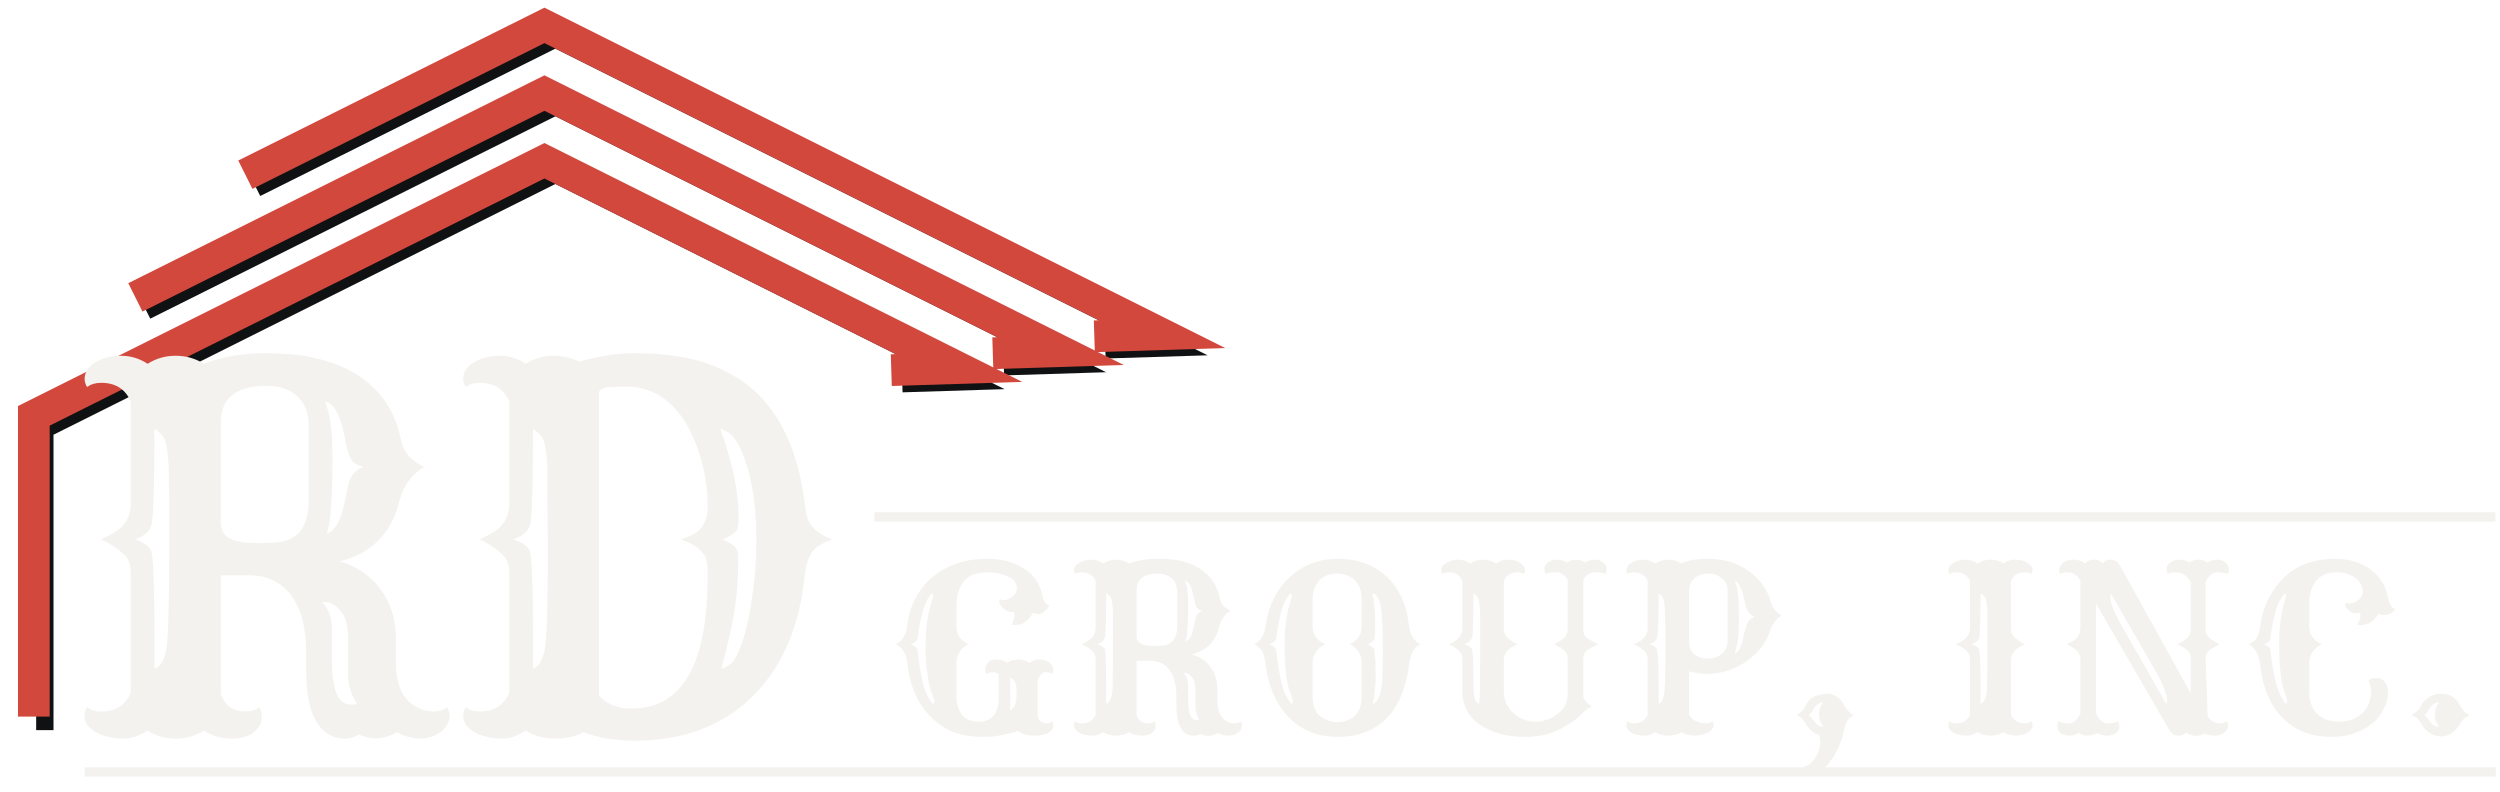
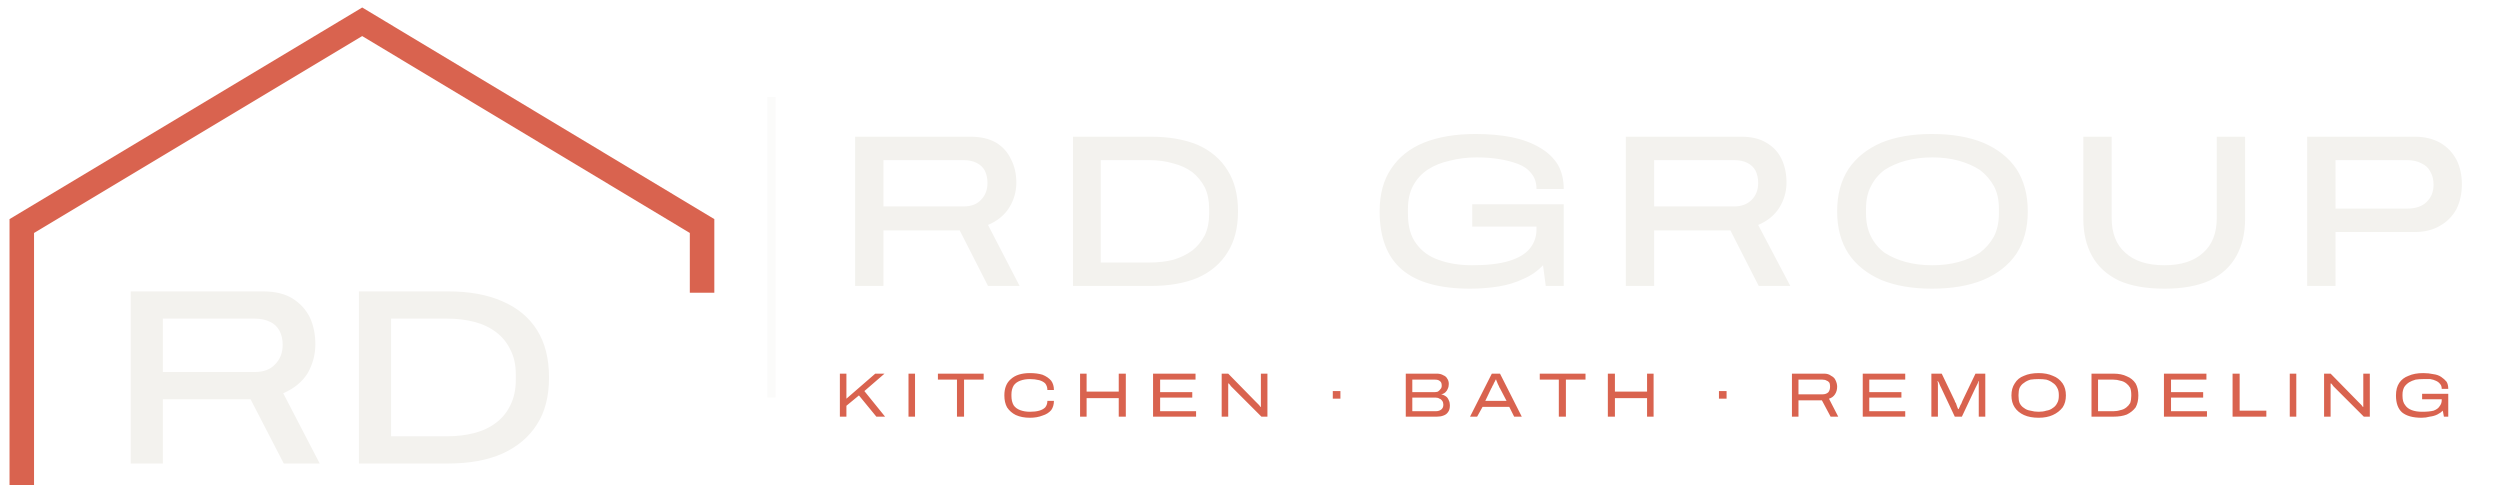
- <svg xmlns="http://www.w3.org/2000/svg" viewBox="2 0 591 187" width="591" height="187" role="img" aria-label="RD Group, Inc.">
-   <polyline points="62.6,44.5 133.3,9.2 279.3,82.2 263.3,82.7" fill="none" stroke="#0F1113" stroke-width="4.1" stroke-linejoin="miter" stroke-miterlimit="10" />
-   <polyline points="36.6,73.5 133.3,25.2 255.3,86.2 239.3,86.7" fill="none" stroke="#0F1113" stroke-width="4.1" stroke-linejoin="miter" stroke-miterlimit="10" />
-   <polyline points="12.6,172.6 12.6,101.5 133.3,41.2 231.3,90.2 215.3,90.7" fill="none" stroke="#0F1113" stroke-width="4.1" stroke-linejoin="miter" stroke-miterlimit="10" />
-   <polyline points="60,41.3 130.7,6 276.7,79 260.7,79.5" fill="none" stroke="#D2483C" stroke-width="7.5" stroke-linejoin="miter" stroke-miterlimit="10" />
-   <polyline points="34,70.3 130.7,22 252.7,83 236.7,83.5" fill="none" stroke="#D2483C" stroke-width="7.5" stroke-linejoin="miter" stroke-miterlimit="10" />
-   <polyline points="10,169.4 10,98.3 130.7,38 228.7,87 212.7,87.5" fill="none" stroke="#D2483C" stroke-width="7.5" stroke-linejoin="miter" stroke-miterlimit="10" />
-   <path d="M50.2 172.7Q47.3 174.6 43.5 174.6Q39.8 174.6 36.9 172.7Q33.9 174.6 31.4 174.6Q28.9 174.6 27.3 174.1Q25.7 173.7 24.5 173Q22 171.5 22 169.2Q22 168.1 22.6 167.2Q23.9 168.2 25.9 168.2Q31 168.2 32.9 163.8V135.6Q32.9 133 31.9 131.7Q30.1 129.6 25.9 127.5Q29.8 125.7 31 124.3Q32.9 122.1 32.9 119.3V94.9Q31 90.5 25.9 90.5Q23.9 90.5 22.6 91.5Q22 90.6 22 89.5Q22 88.4 22.7 87.4Q23.3 86.4 24.5 85.7Q27.1 84.1 30.6 84.1Q34 84.1 36.9 86Q39.9 84.1 43.5 84.1Q47.2 84.1 50.2 86Q56.7 83.5 64.7 83.5Q72.6 83.5 77.9 85Q83.3 86.4 87.2 89.1Q94.9 94.4 96.8 104Q97.6 108.2 102.3 110.4Q97.8 113 96.4 118.5Q93.6 129.9 82.3 132.7Q88.1 134.3 91.8 139.1Q95.6 144.1 95.6 150.9V156.7Q95.6 165 101 167.4Q102.6 168.2 104.5 168.2Q106.4 168.2 107.7 167.2Q108.3 168.1 108.3 169.2Q108.3 170.3 107.7 171.3Q107.2 172.3 106.2 173Q104.1 174.6 101.3 174.6Q98.6 174.6 95.9 173.1Q91.1 175.7 86.9 173.6Q85.3 174.6 83.5 174.6Q81.7 174.6 80 173.8Q78.4 173 77.1 171.1Q74.4 167.1 74.4 158.9V154.6Q74.4 141.3 66.8 137.3Q64.3 136 60.9 136H54.2V164.1Q55.7 168.2 60.1 168.2Q62 168.2 63.3 167.2Q63.9 168.1 63.9 169.7Q63.9 171.4 62.1 173Q60.3 174.6 56.7 174.6Q53.1 174.6 50.2 172.7ZM65.2 91.2Q54.2 91.2 54.2 99.8V123.3Q54.2 126.3 56.5 127.4Q58.8 128.4 63.2 128.4Q67.6 128.4 69.3 127.9Q71.1 127.4 72.4 126.2Q75 123.7 75 117.9V101Q75 93.8 69 91.8Q67.2 91.2 65.2 91.2ZM78.8 94.9Q80.6 98.9 80.6 107.8Q80.6 123.1 79.2 126.1Q82.3 125.4 83.7 117.6L84.2 115.2Q84.8 111.5 87.9 110.4Q85.6 109.7 85 108.6Q84.3 107.4 83.7 104.5Q83.2 101.6 82.6 99.8Q82 98 81.4 97Q80.3 95.2 78.8 94.9ZM38.5 158.1Q41.4 157 41.6 150.6Q42 144.1 42 132.7Q42 121.3 42 117.6Q41.9 113.8 41.9 111.5Q41.7 104.7 40.6 103.3Q39.5 101.9 38.5 101.4Q38.5 121.4 37.8 124.2Q37 126.5 33.9 127.5Q37.3 128.7 37.8 130.4Q38.5 133.2 38.5 150.7ZM78.2 142.4Q80.5 144.9 80.5 148.7V156.3Q80.5 165.9 84.3 166.5Q85.4 166.7 86.4 166.4Q84.3 163.2 84.3 159.6V151.6Q84.3 147 83 145.1Q80.8 141.9 78.2 142.4ZM133.1 174.6Q129.3 174.6 126.3 172.7Q123.4 174.6 120.9 174.6Q118.4 174.6 116.8 174.1Q115.2 173.7 114 173Q111.5 171.5 111.5 169.2Q111.5 168.1 112.1 167.2Q113.4 168.2 115.3 168.2Q120.5 168.2 122.4 163.8V135.6Q122.4 133 121.3 131.7Q119.6 129.6 115.4 127.5Q119.3 125.7 120.5 124.3Q122.4 122.1 122.4 119.3V94.9Q120.5 90.5 115.3 90.5Q113.4 90.5 112.1 91.5Q111.5 90.6 111.5 89.5Q111.5 88.4 112.1 87.4Q112.8 86.4 114 85.7Q116.6 84.1 120 84.1Q123.5 84.1 126.3 86Q129.3 84.1 132.7 84.1Q136.1 84.1 139 85.5Q145.8 83.5 151.6 83.5Q157.4 83.5 161.9 84.2Q166.4 84.8 170.5 86.4Q174.6 88 178.2 90.6Q181.8 93.3 184.6 97.2Q190.6 105.6 192.3 119.4Q192.6 122.8 193.7 124.1Q195.5 126.4 198.7 127.5Q195.4 128.8 194.3 130.1Q192.6 132.3 192.3 135.6Q190.4 154.7 179.4 165.1Q168.9 175.1 152 175.1Q145.3 175.1 139.9 173.1Q137.3 174.6 133.1 174.6ZM143.6 164.4Q146.4 167.5 151 167.5Q155.6 167.5 158.9 165.7Q162.3 163.8 164.6 160Q169.3 152.3 169.3 135.6Q169.3 132 168.1 130.7Q166.6 128.8 163 127.5Q166.5 126.3 167.5 125.1Q169.3 123 169.3 119.8Q169.3 116.6 168.8 113.4Q168.3 110.3 167.3 107.2Q166.3 104 164.8 101.2Q163.3 98.3 161.1 96.1Q156.5 91.4 150.1 91.4Q148.2 91.4 146.3 91.5Q144.5 91.5 143.6 92.6ZM172.3 101.4Q176.6 113.4 176.6 122Q176.6 125 176.1 125.5Q175.6 126 175 126.4Q174 127.1 172.8 127.5Q176.2 129 176.4 130.5Q176.5 131.1 176.5 131.8V133.2Q176.5 141 174.9 148.3Q173.3 155.6 172.5 158.1Q175.1 157.4 176.3 154.7Q177.5 152 178.3 149Q179.1 145.9 179.6 142.4Q180.8 135.3 180.8 127.6Q180.8 113.8 176.7 105.3Q174.9 102 172.3 101.4ZM128 158.1Q130.8 157 131.1 150.6Q131.5 144.1 131.5 132.7Q131.5 121.3 131.4 117.6Q131.4 113.8 131.4 111.5Q131.2 104.7 130.1 103.3Q128.9 101.9 128 101.4Q128 121.4 127.3 124.2Q126.5 126.5 123.3 127.5Q126.8 128.7 127.3 130.4Q128 133.2 128 150.7Z" fill="#F3F2EE" />
-   <path d="M242.6 172.8Q238.5 174.2 234.5 174.2Q230.5 174.2 227.5 173.1Q224.5 171.9 222.3 169.7Q217.4 165.1 216.5 156.8Q216.1 153.4 213.8 152.3Q216.1 151.2 216.5 147.7Q216.9 144.2 218.5 141.3Q220.1 138.3 222.6 136.3Q227.7 132.1 235.3 132.1Q240.6 132.1 244.2 134.5Q247.5 136.7 248.3 140.3Q248.7 142.3 249.4 142.8Q249.7 143 250.1 143.2Q248.5 145.5 246.9 145.1Q246.5 145 246.1 144.9Q245.6 146.1 244.6 146.8Q243.7 147.6 242.6 147.7Q241.4 147.8 241.2 147.6Q241.8 146.6 241.8 145.1Q241.8 144.9 241.7 144.6Q241.6 144.7 241.5 144.7Q241.4 144.7 241.1 144.7Q240.8 144.7 240.3 144.5Q239.7 144.3 239.3 143.9Q238.3 143.1 238.2 142.1Q238.2 141.9 238.3 141.7Q240 142.2 241.4 141Q242.4 140.1 242.4 139.1Q242.3 138.1 241.9 137.5Q241.4 136.8 240.5 136.4Q238.4 135.3 235.3 135.3Q228.1 135.3 228.1 143.6V148Q228.1 151 231 152.3Q228.1 153.7 228.1 156.9V164Q228.1 167.3 229.4 169Q230.7 170.6 233.4 170.6Q236.7 170.6 237.7 167.7Q238.1 166.7 238.1 165.5V159.4Q237.6 158.9 236.7 158.9Q235.8 158.9 235.2 159.3Q234.9 159 234.9 158.2Q234.9 157.4 235.6 156.6Q236.3 155.9 237.7 155.9Q239.1 155.9 240 156.7Q241.3 155.9 242.8 155.9Q244.2 155.9 245.4 156.7Q246.5 155.9 247.5 155.9Q248.5 155.9 249 156.1Q249.6 156.3 250 156.6Q251 157.3 251 158.4Q251 159 250.7 159.3Q250.1 158.9 249.1 158.9Q248.2 158.9 247.3 160.7V169.4Q247.8 171 249.5 171Q250.1 171 250.7 170.5Q251 170.9 251 171.5Q251 172.6 249.8 173.3Q248.6 173.9 246.4 173.9Q244.2 173.9 242.6 172.8ZM222.5 166.4Q222.9 166.2 222.9 165.8Q222.9 165.2 222.3 164Q221.7 162.7 221.3 159.7Q220.8 156.7 220.8 152.7Q220.8 146.3 222.4 141.7Q222.6 141.1 222.6 140.7Q222.6 140.4 222.2 140.3Q221 141.8 220.5 143.4Q219.5 146.2 218.9 151Q218.8 151.7 217.3 152.3Q218.8 153 218.9 153.6Q219.8 161.9 221.3 164.6Q221.8 165.6 222.5 166.4ZM240.8 168Q242.3 167 242.3 164.6V163.1Q242.3 160.8 240.8 160.2ZM247.1 168.5 247 167.9ZM268.9 173.1Q267.6 173.9 265.9 173.9Q264.1 173.9 262.8 173.1Q261.4 173.9 260.3 173.9Q259.1 173.9 258.4 173.7Q257.6 173.5 257.1 173.2Q255.9 172.5 255.9 171.5Q255.9 170.9 256.2 170.5Q256.8 171 257.7 171Q260.1 171 261 169V156Q261 154.8 260.5 154.2Q259.7 153.2 257.7 152.3Q259.5 151.5 260.1 150.8Q261 149.8 261 148.5V137.3Q260.1 135.3 257.7 135.3Q256.8 135.3 256.2 135.7Q255.9 135.3 255.9 134.8Q255.9 134.3 256.2 133.8Q256.5 133.4 257.1 133.1Q258.3 132.3 259.9 132.3Q261.5 132.3 262.8 133.2Q264.2 132.3 265.9 132.3Q267.5 132.3 268.9 133.2Q271.9 132.1 275.6 132.1Q279.2 132.1 281.7 132.7Q284.1 133.4 285.9 134.6Q289.5 137.1 290.4 141.5Q290.7 143.4 292.9 144.4Q290.8 145.6 290.2 148.2Q288.9 153.4 283.7 154.7Q286.4 155.4 288.1 157.6Q289.8 159.9 289.8 163.1V165.7Q289.8 169.5 292.3 170.7Q293 171 293.9 171Q294.8 171 295.4 170.5Q295.6 170.9 295.6 171.5Q295.6 172 295.4 172.4Q295.1 172.9 294.7 173.2Q293.7 173.9 292.4 173.9Q291.2 173.9 289.9 173.3Q287.7 174.5 285.8 173.5Q285 173.9 284.2 173.9Q283.4 173.9 282.6 173.6Q281.9 173.2 281.3 172.4Q280.1 170.5 280.1 166.7V164.8Q280.1 158.6 276.6 156.8Q275.4 156.2 273.8 156.2H270.7V169.1Q271.4 171 273.5 171Q274.4 171 274.9 170.5Q275.2 170.9 275.2 171.7Q275.2 172.5 274.4 173.2Q273.6 173.9 271.9 173.9Q270.2 173.9 268.9 173.1ZM275.8 135.6Q270.7 135.6 270.7 139.5V150.4Q270.7 151.8 271.8 152.2Q272.8 152.7 274.9 152.7Q276.9 152.7 277.7 152.5Q278.5 152.2 279.1 151.7Q280.3 150.5 280.3 147.9V140.1Q280.3 136.8 277.5 135.9Q276.7 135.6 275.8 135.6ZM282.1 137.3Q282.9 139.1 282.9 143.2Q282.9 150.2 282.2 151.6Q283.7 151.3 284.3 147.7L284.5 146.6Q284.8 144.9 286.2 144.4Q285.2 144.1 284.9 143.6Q284.6 143.1 284.3 141.7Q284.1 140.4 283.8 139.6Q283.6 138.7 283.3 138.3Q282.8 137.4 282.1 137.3ZM263.5 166.4Q264.8 165.9 265 162.9Q265.1 159.9 265.1 154.7Q265.1 149.5 265.1 147.7Q265.1 146 265.1 144.9Q265 141.8 264.5 141.1Q264 140.5 263.5 140.3Q263.5 149.5 263.2 150.8Q262.8 151.8 261.4 152.3Q263 152.8 263.2 153.6Q263.5 154.9 263.5 162.9ZM281.8 159.1Q282.9 160.3 282.9 162V165.5Q282.9 169.9 284.6 170.2Q285.1 170.3 285.5 170.2Q284.6 168.7 284.6 167.1V163.4Q284.6 161.3 284 160.4Q283 158.9 281.8 159.1ZM298.5 152.3Q300.8 151.2 301.2 147.8Q301.7 144.4 303.1 141.5Q304.6 138.6 306.8 136.5Q311.6 132.1 318.3 132.1Q325.1 132.1 329.6 136.1Q334.3 140.4 335.1 148Q335.5 151.2 337.8 152.3Q335.5 153.4 335.1 157.1Q334.7 160.8 333.4 164Q332.2 167.2 330.1 169.5Q325.7 174.2 318.3 174.2Q311.1 174.2 306.6 169.5Q304.4 167.2 303 164Q301.7 160.8 301.3 157.9Q301 155.1 300.4 154Q299.7 152.9 298.5 152.3ZM315.3 152.3Q312.3 153.7 312.3 156.9V164.7Q312.3 169.1 315.9 170.3Q317 170.7 318.2 170.7Q319.5 170.7 320.5 170.3Q321.6 169.9 322.3 169.2Q323.9 167.6 323.9 164.7V156.9Q323.9 153.7 321.1 152.3Q323.9 151 323.9 148V141.7Q323.9 138.7 322.2 137.1Q320.6 135.6 318.2 135.6Q314.1 135.6 312.8 139Q312.3 140.1 312.3 141.7V148Q312.3 151 315.3 152.3ZM326.4 140.3Q327.1 142.5 327.1 147.9Q327.1 151 326.8 151.3Q326.6 151.6 326.3 151.8Q325.8 152.1 325.3 152.3Q326.9 153 326.9 153.7Q327.2 156.3 327.2 158.2Q327.2 160.1 327.2 161.2Q327.1 162.4 327 163.3Q326.8 165.4 326.5 166.4Q328.5 165.8 328.8 160.3Q328.9 157.2 328.9 153.4Q328.9 149.6 328.8 147.7Q328.7 145.8 328.6 144.6Q328.3 141.8 327.3 140.7Q327 140.4 326.4 140.3ZM307.3 166.4Q307.6 166.2 307.6 165.8Q307.6 165.2 307.1 164Q305.7 160.8 305.7 152.3Q305.7 146.1 307.2 141.7Q307.4 141.1 307.4 140.7Q307.4 140.4 307 140.3Q305.8 141.8 305.2 143.4Q304.3 146.2 303.7 151Q303.6 151.7 302.1 152.3Q303.6 153 303.7 153.6Q304.6 161.9 306.1 164.6Q306.6 165.6 307.3 166.4ZM376.3 164.8Q376.8 166 378.3 167Q377.3 167.4 375.9 168.8Q374.5 170.2 372.8 171.2Q371.1 172.3 369.4 173Q366.3 174.2 362.8 174.2Q359.2 174.2 356.3 173.4Q353.4 172.5 351.5 171.1Q347.7 168.2 347.7 163.4V156Q347.7 154.8 347.2 154.2Q346.5 153.2 344.5 152.3Q346.3 151.5 346.8 150.8Q347.7 149.8 347.7 148.5V137.3Q346.8 135.3 344.5 135.3Q343.6 135.3 343 135.7Q342.7 135.3 342.7 134.8Q342.7 134.3 343 133.8Q343.3 133.4 343.9 133.1Q345.1 132.3 346.6 132.3Q348.2 132.3 349.6 133.2Q350.9 132.3 352.6 132.3Q354.3 132.3 355.7 133.2Q357 132.3 358.2 132.3Q359.4 132.3 360.1 132.5Q360.8 132.7 361.4 133.1Q362.5 133.8 362.5 134.8Q362.5 135.3 362.2 135.7Q361.7 135.3 360.8 135.3Q358.4 135.3 357.5 137.3V148.5Q357.5 149.8 358.1 150.4Q358.9 151.5 360.7 152.3Q358.8 153.2 358.3 153.9Q357.5 154.8 357.5 156V163.4Q357.5 166.6 359.9 168.7Q362.1 170.6 365 170.6Q367.9 170.6 370.3 168.7Q372.6 166.9 372.6 164.2V155.8Q372.6 154.6 372.1 154.1Q371.3 153.2 369.4 152.3Q371.2 151.4 371.7 150.8Q372.6 149.9 372.6 148.8V137Q371.5 135.3 369.8 135.3Q368.2 135.3 367.4 135.7Q367.1 135.2 367.1 134.4Q367.1 133.6 367.9 133Q368.8 132.3 370.1 132.3Q371.4 132.3 372.5 133Q373.4 132.3 374.6 132.3Q375.8 132.3 376.7 133Q377.8 132.3 379 132.3Q380.2 132.3 381 133Q381.8 133.6 381.8 134.5Q381.8 135.3 381.5 135.7Q380.7 135.3 379 135.3Q377.4 135.3 376.3 137V148.8Q376.3 149.9 376.8 150.5Q377.6 151.3 379.8 152.3Q377.5 153.4 377 153.9Q376.3 154.6 376.3 155.8ZM351.7 166.4Q351.9 165 351.9 157.2Q351.9 149.5 351.9 147.7Q351.9 146 351.9 144.9Q351.8 141.8 351.3 141.1Q350.7 140.5 350.3 140.3Q350.3 149.5 350 150.8Q349.6 151.8 348.2 152.3Q349.8 152.8 350 153.6Q350.3 154.9 350.3 159.1Q350.3 163.3 350.4 164.1Q350.5 164.9 350.7 165.4Q351.1 166.2 351.7 166.4ZM399.5 173.1Q398.1 173.9 396.4 173.9Q394.7 173.9 393.3 173.1Q392 173.9 390.8 173.9Q389.7 173.9 388.9 173.7Q388.2 173.5 387.6 173.2Q386.5 172.5 386.5 171.5Q386.5 170.9 386.8 170.5Q387.3 171 388.2 171Q390.6 171 391.5 169V156Q391.5 154.8 391 154.2Q390.2 153.2 388.3 152.3Q390.1 151.5 390.6 150.8Q391.5 149.8 391.5 148.5V137.3Q390.6 135.3 388.2 135.3Q387.3 135.3 386.8 135.7Q386.5 135.3 386.5 134.8Q386.5 134.3 386.8 133.8Q387.1 133.4 387.6 133.1Q388.8 132.3 390.4 132.3Q392 132.3 393.3 133.2Q394.7 132.3 396.4 132.3Q398.1 132.3 399.4 133.2Q402 132.1 405.3 132.1Q408.6 132.1 411 132.8Q413.5 133.6 415.4 135Q419.4 137.8 420.7 142.5Q421.2 144.4 423.2 145.5Q421.2 146.7 420.5 149Q419.8 151.3 418.2 153.3Q416.6 155.2 414.5 156.6Q410.3 159.3 405.6 159.3Q403.5 159.3 401.3 158.7V168.9Q402 170.4 404.2 170.9Q404.8 171 405.5 171Q406.2 171 406.8 170.5Q407.1 170.9 407.1 171.5Q407.1 172 406.7 172.4Q406.3 172.9 405.7 173.2Q404.3 173.9 402.6 173.9Q400.9 173.9 399.5 173.1ZM401.3 151.8Q401.3 153.6 402.6 154.7Q403.8 155.7 405.7 155.7Q408.6 155.7 409.9 153.5Q410.4 152.7 410.4 151.6V139.6Q410.4 137.7 408.9 136.6Q407.6 135.6 406.3 135.6Q405 135.6 404.1 135.9Q403.3 136.1 402.7 136.6Q401.3 137.7 401.3 139.7ZM412.1 154.5Q412.7 154.4 413.4 153.1Q414 151.7 414.3 149.8Q414.7 147.9 415.2 147.1Q415.7 146.2 416.8 145.8Q415 145.2 414.5 142.5Q414 139.9 413.4 138.7Q412.7 137.4 412.1 137.3Q413.1 139.5 413.1 145.8Q413.1 150 412.7 152.1Q412.2 154.2 412.1 154.5ZM394.1 166.4Q395.4 165.9 395.5 162.9Q395.7 159.9 395.7 154.7Q395.7 149.5 395.7 147.7Q395.6 146 395.6 144.9Q395.5 141.8 395 141.1Q394.5 140.5 394.1 140.3Q394.1 149.5 393.7 150.8Q393.4 151.8 391.9 152.3Q393.5 152.8 393.7 153.6Q394.1 154.9 394.1 162.9ZM426.8 169.1Q428 168.2 428.4 167.6L429 166.5Q430 164.7 432.3 164.2Q433 164 434.1 164Q435.1 164 436.2 164.7Q437.2 165.3 437.7 166.3Q438.9 168.5 440.3 169.1Q438.7 169.7 438.1 171.9Q437.9 172.5 437.7 173.7Q437.4 174.9 436.6 176.7Q435.8 178.4 434.8 179.8Q432.6 182.9 430.4 182.9Q429.5 182.9 428.9 182.4Q428.4 182 428.4 181.2Q429.8 181.1 431.1 179.2Q432.3 177.3 432.3 175.3Q432.3 174.6 432.1 173.8Q430 173.1 429 171.3L428.5 170.5Q428 169.6 426.8 169.1ZM433 166Q432.5 166 432 166.3Q431.6 166.5 431.2 166.9Q430.9 167.4 430.7 167.6Q430.6 167.9 430.4 168.2Q429.9 168.9 429.5 169.1Q430 169.3 430.3 169.8Q430.7 170.3 431.2 170.9Q431.9 171.8 433 171.8Q432.9 171.5 432.7 171.2Q432.5 171 432.4 170.7Q432.2 170.4 432.1 170Q432 169.6 432 168.6Q432 167.6 433 166ZM475.6 173.1Q474.3 173.9 472.6 173.9Q470.8 173.9 469.5 173.1Q468.1 173.9 467 173.9Q465.8 173.9 465.1 173.7Q464.3 173.5 463.8 173.2Q462.6 172.5 462.6 171.5Q462.6 170.9 462.9 170.5Q463.5 171 464.4 171Q466.8 171 467.7 169V156Q467.7 154.8 467.2 154.2Q466.4 153.2 464.4 152.3Q466.2 151.5 466.8 150.8Q467.7 149.8 467.7 148.5V137.3Q466.8 135.3 464.4 135.3Q463.5 135.3 462.9 135.7Q462.6 135.3 462.6 134.8Q462.6 134.3 462.9 133.8Q463.3 133.4 463.8 133.1Q465 132.3 466.6 132.3Q468.2 132.3 469.5 133.2Q470.9 132.3 472.6 132.3Q474.3 132.3 475.6 133.2Q477 132.3 478.1 132.3Q479.3 132.3 480 132.5Q480.8 132.7 481.3 133.1Q482.5 133.8 482.5 134.8Q482.5 135.3 482.2 135.7Q481.6 135.3 480.7 135.3Q478.3 135.3 477.4 137.3V148.5Q477.4 149.8 478 150.4Q478.9 151.5 480.7 152.3Q478.7 153.2 478.2 153.9Q477.4 154.8 477.4 156V169Q478.3 171 480.7 171Q481.6 171 482.2 170.5Q482.5 170.9 482.5 171.5Q482.5 172 482.2 172.4Q481.9 172.9 481.3 173.2Q480.1 173.9 478.5 173.9Q477 173.9 475.6 173.1ZM470.2 166.4Q471.6 165.9 471.7 162.9Q471.8 159.9 471.8 154.7Q471.8 149.5 471.8 147.7Q471.8 146 471.8 144.9Q471.7 141.8 471.2 141.1Q470.7 140.5 470.2 140.3Q470.2 149.5 469.9 150.8Q469.5 151.8 468.1 152.3Q469.7 152.8 469.9 153.6Q470.2 154.9 470.2 162.9ZM493.4 173.2Q492.4 173.9 491.2 173.9Q489.9 173.9 489.1 173.3Q488.4 172.6 488.4 171.8Q488.4 170.9 488.6 170.5Q489.4 171 491.1 171Q492.7 171 493.8 168.7V156Q493.8 154.8 493.3 154.2Q492.5 153.2 490.6 152.3Q492.5 151.4 493 150.8Q493.8 149.7 493.8 148.5V137.3Q492.9 135.3 490.6 135.3Q489.7 135.3 489.1 135.7Q488.8 135.3 488.8 134.8Q488.8 134.3 489 133.8Q489.3 133.4 489.7 133Q490.7 132.3 492.2 132.3Q493.8 132.3 494.9 133.2Q495.7 132.3 497 132.3Q498.3 132.3 499.1 133.2Q499.8 132.3 500.6 132.3Q501.4 132.3 501.9 132.5Q502.3 132.6 502.6 132.9Q503 133.3 503.5 134.3L519.9 163.9V155.8Q519.9 154.6 519.4 154.1Q518.7 153.2 516.7 152.3Q518.5 151.4 519.1 150.8Q519.9 149.9 519.9 148.8V137.7Q519.3 136.5 518.4 135.9Q517.6 135.3 516.4 135.3Q515.3 135.3 514.5 135.7Q514.2 135.2 514.2 134.4Q514.2 133.6 515.1 133Q515.9 132.3 517.2 132.3Q518.5 132.3 519.6 133Q520.5 132.3 521.7 132.3Q522.9 132.3 523.8 133Q524.9 132.3 526.1 132.3Q527.4 132.3 528.1 133Q528.9 133.6 528.9 134.5Q528.9 135.3 528.6 135.7Q527.8 135.3 526.1 135.3Q524.5 135.3 523.4 137.6V148.8Q523.4 149.9 523.9 150.4Q524.7 151.3 526.7 152.3Q524.5 153.5 524.1 153.9Q523.4 154.6 523.4 155.8L523.9 169.3Q524.9 171 526.9 171Q527.8 171 528.4 170.5Q528.7 170.9 528.7 171.5Q528.7 172 528.4 172.5Q528.2 172.9 527.7 173.3Q526.8 173.9 525.5 173.9Q524.2 173.9 523.1 173.4Q521 174.6 518.8 173.2Q518 173.9 517.2 173.9Q516.4 173.9 516.1 173.8Q515.7 173.7 515.4 173.3Q514.9 172.8 513.8 170.8L497.5 142.7V168.7Q498.6 171 500.3 171Q502 171 502.7 170.5Q503 171 503 171.9Q503 172.7 502.2 173.3Q501.4 173.9 500.1 173.9Q498.8 173.9 497.7 173.3Q496.7 173.9 495.5 173.9Q494.3 173.9 493.4 173.2ZM514.1 166.4Q514.3 166.1 514.3 165.6Q514.3 165.1 514.2 164.5Q514 163.8 513.7 163.1Q513.2 161.6 512.3 159.9L501 140.3Q500.9 140.6 500.9 141.3Q500.9 143 503.1 147.1ZM561.9 161Q562.3 160.3 563.7 160.3Q565 160.3 565.8 161.2Q566.5 162 566.5 163.9Q566.5 165.7 565.5 167.6Q564.6 169.6 562.8 171Q558.9 174.2 553.1 174.2Q546.2 174.2 541.8 169.9Q537.2 165.4 536.3 157.2Q535.8 153.4 533.6 152.3Q534.8 151.7 535.3 151.1Q536.1 150 536.3 148.1Q536.5 146.2 537.2 144.2Q537.8 142.2 538.9 140.4Q539.9 138.6 541.4 137.1Q542.8 135.5 544.7 134.4Q548.7 132.1 554 132.1Q559.1 132.1 562.5 134.7Q565.6 137 566.5 141.1Q566.9 143.1 567.6 143.6Q567.8 143.8 568.2 144Q567.4 145.3 565.8 145.4Q565.1 145.5 564.3 145.1Q562.8 147.6 560.2 147.8Q559.6 147.8 559.3 147.6Q560 146.6 560 145.3Q560 145.1 559.9 144.9Q558.7 145.1 557.8 144.7Q556.5 143.9 556.4 142.9Q556.4 142.7 556.5 142.5Q558.1 143 559.6 141.8Q560.6 140.9 560.6 139.9Q560.5 138.9 560.1 138.1Q559.7 137.3 558.9 136.7Q557.1 135.3 554.4 135.3Q549.8 135.3 548.4 139.4Q547.9 140.8 547.9 142.7V148Q547.9 151 550.9 152.3Q547.9 153.7 547.9 156.9V163.4Q547.9 168.5 551.9 170.1Q553.2 170.6 554.8 170.6Q556.4 170.6 557.8 170.2Q559.1 169.7 560.2 168.8Q561.3 167.9 561.9 166.5Q562.5 165.1 562.5 163.5Q562.5 161.9 561.9 161ZM542.3 166.4Q542.7 166.2 542.7 165.8Q542.7 165.2 542.2 164Q540.8 160.8 540.8 152.3Q540.8 146.1 542.2 141.7Q542.4 141.1 542.4 140.7Q542.4 140.4 542.1 140.3Q540.8 141.8 540.3 143.4Q539.3 146.2 538.7 151Q538.7 151.7 537.2 152.3Q538.7 153 538.7 153.6Q539.7 161.9 541.2 164.6Q541.7 165.6 542.3 166.4ZM572.1 169.1Q573.5 168.1 573.9 167.6Q574.3 167 574.5 166.5Q575.2 165.4 576.4 164.7Q577.6 164 579.1 164Q582 164 583.4 166.5Q584.4 168.5 585.9 169.1Q585.5 169.3 585.1 169.5Q584.8 169.7 584.5 169.9Q583.9 170.4 583.3 171.5Q582.7 172.5 581.6 173.3Q580.4 174.1 579.1 174.1Q577.7 174.1 576.5 173.3Q575.2 172.5 574.5 171.3Q573.8 170 573.2 169.6Q572.5 169.3 572.1 169.1ZM578.6 166Q578 166 577.6 166.3Q577.1 166.5 576.8 166.9Q576.4 167.4 576.3 167.6Q576.1 167.9 575.9 168.2Q575.4 168.9 575.1 169.1Q575.5 169.3 575.9 169.8Q576.2 170.3 576.7 170.9Q577.4 171.8 578.6 171.8Q578.4 171.5 578.3 171.2Q578.1 171 577.9 170.7Q577.8 170.4 577.7 170Q577.6 169.6 577.6 168.6Q577.6 167.6 578.6 166Z" fill="#F3F2EE" />
-   <rect x="208.7" y="121.1" width="383.2" height="2.2" fill="#F3F2EE" />
-   <rect x="22" y="181.4" width="570" height="2.2" fill="#F3F2EE" />
+ <svg xmlns="http://www.w3.org/2000/svg" viewBox="4 2 459 89" width="459" height="89">
+   <polyline points="8,89.1 8,43.5 70.5,6 132.9,43.5 132.9,53.5" fill="none" stroke="#D9634F" stroke-width="4.5" stroke-linejoin="miter" stroke-linecap="square" stroke-miterlimit="10" />
+   <path d="M28 87.1V55.5H52.3Q55.6 55.5 57.7 56.8Q59.8 58.1 60.9 60.3Q61.9 62.5 61.9 65.2Q61.9 68 60.5 70.5Q59 72.9 56 74.2L62.7 87.1H56.1L50 75.3H33.9V87.1ZM33.9 70.3H50.8Q53.2 70.3 54.5 68.9Q55.9 67.5 55.9 65.3Q55.9 63.8 55.3 62.7Q54.7 61.6 53.6 61.1Q52.4 60.5 50.8 60.5H33.9ZM69.9 87.1V55.5H86.3Q92.1 55.5 96.2 57.3Q100.4 59.1 102.6 62.6Q104.8 66.1 104.8 71.3Q104.8 76.5 102.6 79.9Q100.4 83.4 96.2 85.3Q92.1 87.1 86.3 87.1ZM75.8 82.1H86.1Q88.8 82.1 91.1 81.5Q93.4 80.9 95.1 79.6Q96.8 78.3 97.7 76.4Q98.7 74.4 98.7 71.8V70.7Q98.7 68.1 97.7 66.2Q96.8 64.3 95.1 63Q93.4 61.7 91.1 61.1Q88.8 60.5 86.1 60.5H75.8Z" fill="#F3F2EE" />
+   <rect x="144.9" y="19.8" width="1.5" height="55.2" fill="#F3F2EE" opacity="0.3" />
+   <path d="M161 54.5V27.1H182.2Q185 27.1 186.9 28.2Q188.7 29.3 189.6 31.2Q190.6 33.1 190.6 35.5Q190.6 38 189.3 40.1Q188 42.2 185.4 43.3L191.2 54.5H185.4L180.2 44.3H166.2V54.5ZM166.2 39.9H180.9Q183 39.9 184.1 38.7Q185.3 37.5 185.3 35.6Q185.3 34.3 184.8 33.3Q184.3 32.4 183.3 31.9Q182.3 31.4 180.9 31.4H166.2ZM201 54.5V27.1H215.3Q220.3 27.1 223.9 28.6Q227.5 30.2 229.4 33.3Q231.3 36.3 231.3 40.8Q231.3 45.3 229.4 48.3Q227.5 51.4 223.9 53Q220.3 54.5 215.3 54.5ZM206.1 50.2H215Q217.4 50.2 219.4 49.7Q221.4 49.1 222.9 48Q224.3 46.9 225.2 45.2Q226 43.5 226 41.3V40.3Q226 38.1 225.2 36.4Q224.3 34.7 222.9 33.6Q221.4 32.5 219.4 32Q217.4 31.4 215 31.4H206.1ZM273.9 55Q265.5 55 261.4 51.5Q257.3 48 257.3 40.8Q257.3 36.1 259.4 33Q261.5 29.8 265.4 28.2Q269.4 26.6 274.9 26.6Q278.6 26.6 281.6 27.2Q284.5 27.8 286.7 29.1Q288.8 30.3 290 32.2Q291.1 34.1 291.1 36.7H286.1Q286.1 35 285.2 33.9Q284.3 32.7 282.7 32.1Q281.1 31.5 279.2 31.2Q277.3 30.9 275.1 30.9Q272.5 30.9 270.2 31.5Q267.9 32 266.2 33.1Q264.5 34.2 263.5 36Q262.5 37.8 262.5 40.3V41.3Q262.5 44.7 264 46.7Q265.5 48.8 268.1 49.7Q270.8 50.7 274.3 50.7Q278.5 50.7 281.1 49.9Q283.7 49.1 284.9 47.6Q286.1 46.1 286.1 44.1V43.6H274.3V39.5H291.1V54.5H287.8L287.3 50.7Q285.8 52.3 283.7 53.2Q281.6 54.2 279.1 54.6Q276.6 55 273.9 55ZM302.5 54.5V27.1H323.7Q326.5 27.1 328.3 28.2Q330.2 29.3 331.1 31.2Q332 33.1 332 35.5Q332 38 330.7 40.1Q329.4 42.2 326.8 43.3L332.7 54.5H326.9L321.7 44.3H307.7V54.5ZM307.7 39.9H322.4Q324.4 39.9 325.6 38.7Q326.8 37.5 326.8 35.6Q326.8 34.3 326.3 33.3Q325.8 32.4 324.8 31.9Q323.8 31.4 322.4 31.4H307.7ZM358.7 55Q353.3 55 349.4 53.4Q345.5 51.7 343.4 48.6Q341.3 45.4 341.3 40.8Q341.3 36.2 343.4 33Q345.5 29.9 349.4 28.2Q353.3 26.6 358.7 26.6Q364.2 26.6 368.1 28.2Q372.1 29.9 374.2 33Q376.3 36.2 376.3 40.8Q376.3 45.4 374.2 48.6Q372.1 51.7 368.1 53.4Q364.2 55 358.7 55ZM358.8 50.7Q361.4 50.7 363.6 50.1Q365.8 49.5 367.5 48.4Q369.1 47.2 370.1 45.4Q371 43.6 371 41.2V40.3Q371 37.9 370.1 36.2Q369.1 34.4 367.5 33.2Q365.8 32.1 363.6 31.5Q361.4 30.9 358.8 30.9Q356.1 30.9 353.9 31.5Q351.7 32.1 350 33.2Q348.4 34.4 347.5 36.2Q346.6 37.9 346.6 40.3V41.2Q346.6 43.6 347.5 45.4Q348.4 47.2 350 48.4Q351.7 49.5 353.9 50.1Q356.1 50.7 358.8 50.7ZM401.4 55Q396.3 55 393 53.5Q389.7 51.9 388.1 49Q386.5 46.1 386.5 42.2V27.1H391.7V42Q391.7 46.2 394.2 48.4Q396.7 50.7 401.4 50.7Q406 50.7 408.5 48.4Q411 46.2 411 42V27.1H416.2V42.2Q416.2 46.1 414.6 49Q413 51.9 409.7 53.5Q406.4 55 401.4 55ZM427.6 54.5V27.1H447.4Q450 27.1 452 28.2Q453.9 29.3 455 31.3Q456 33.3 456 35.8Q456 38.4 455 40.4Q453.9 42.4 451.9 43.5Q450 44.6 447.3 44.6H432.8V54.5ZM432.8 40.3H445.9Q448.3 40.3 449.5 39.1Q450.8 37.9 450.8 35.9Q450.8 34.5 450.2 33.5Q449.7 32.5 448.6 32Q447.5 31.4 445.9 31.4H432.8Z" fill="#F3F2EE" />
+   <path d="M158.2 78.5V70.6H159.4V75.2L164.7 70.6H166.4L162.7 73.8L166.5 78.5H164.9L161.7 74.6L159.4 76.5V78.5ZM170.8 78.5V70.6H172V78.5ZM179.7 78.5V71.7H176.2V70.6H184.6V71.7H181V78.5ZM193.1 78.7Q191.6 78.7 190.5 78.2Q189.5 77.7 188.9 76.8Q188.4 75.9 188.4 74.6Q188.4 72.6 189.6 71.6Q190.8 70.5 193.1 70.5Q194.4 70.5 195.4 70.8Q196.4 71.2 197 71.9Q197.5 72.6 197.5 73.6H196.3Q196.3 72.9 195.9 72.4Q195.5 72 194.8 71.8Q194 71.6 193.1 71.6Q192.1 71.6 191.3 71.9Q190.5 72.2 190.1 72.8Q189.7 73.5 189.7 74.4V74.7Q189.7 75.7 190.1 76.4Q190.5 77 191.3 77.3Q192.1 77.6 193.1 77.6Q194.1 77.6 194.8 77.4Q195.5 77.2 195.9 76.8Q196.3 76.3 196.3 75.6H197.5Q197.5 76.6 197 77.3Q196.4 78 195.4 78.3Q194.4 78.7 193.1 78.7ZM202.3 78.5V70.6H203.5V73.9H209.4V70.6H210.7V78.5H209.4V75.1H203.5V78.5ZM215.7 78.5V70.6H223.5V71.7H217V74H222.9V75H217V77.5H223.6V78.5ZM228.3 78.5V70.6H229.5L234.5 75.7Q234.6 75.8 234.8 76Q235 76.2 235.1 76.3Q235.3 76.5 235.4 76.7H235.5Q235.5 76.5 235.5 76.1Q235.5 75.8 235.5 75.5V70.6H236.7V78.5H235.6L230.6 73.5Q230.3 73.2 230 72.9Q229.8 72.6 229.6 72.4H229.5Q229.5 72.6 229.5 73Q229.5 73.3 229.5 73.7V78.5ZM248.7 75.2V73.8H250.1V75.2ZM262.1 78.5V70.6H267.8Q268.5 70.6 269 70.9Q269.5 71.1 269.7 71.5Q270 71.9 270 72.5Q270 73 269.8 73.4Q269.7 73.7 269.4 74Q269.1 74.3 268.6 74.4V74.4Q269.1 74.5 269.5 74.8Q269.8 75 270 75.5Q270.2 75.9 270.2 76.4Q270.2 77.2 269.9 77.6Q269.6 78.1 269 78.3Q268.5 78.5 267.8 78.5ZM263.3 77.5H267.6Q268.2 77.5 268.6 77.2Q269 76.9 269 76.3Q269 75.9 268.8 75.6Q268.6 75.3 268.3 75.2Q268 75 267.6 75H263.3ZM263.3 74H267.3Q267.7 74 268 73.9Q268.3 73.7 268.5 73.4Q268.7 73.2 268.7 72.8Q268.7 72.2 268.4 72Q268.1 71.7 267.5 71.7H263.3ZM273.9 78.5 277.9 70.6H279.4L283.4 78.5H282L281.1 76.7H276.2L275.2 78.5ZM276.7 75.6H280.6L279.4 73.3Q279.3 73.2 279.2 72.9Q279.1 72.7 279 72.5Q278.9 72.2 278.8 72Q278.7 71.8 278.7 71.7H278.6Q278.5 72 278.3 72.3Q278.2 72.6 278 72.9Q277.9 73.2 277.8 73.3ZM290.2 78.5V71.7H286.7V70.6H295.1V71.7H291.5V78.5ZM299.2 78.5V70.6H300.5V73.9H306.4V70.6H307.6V78.5H306.4V75.1H300.5V78.5ZM319.6 75.2V73.8H321V75.2ZM333 78.5V70.6H338.9Q339.7 70.6 340.2 71Q340.8 71.3 341 71.8Q341.3 72.4 341.3 73Q341.3 73.8 340.9 74.4Q340.5 75 339.8 75.2L341.5 78.5H340.1L338.5 75.5H334.2V78.5ZM334.2 74.4H338.6Q339.3 74.4 339.7 74Q340 73.6 340 73Q340 72.6 339.9 72.3Q339.7 72 339.4 71.9Q339.1 71.7 338.6 71.7H334.2ZM346 78.5V70.6H353.8V71.7H347.2V74H353.1V75H347.2V77.5H353.8V78.5ZM358.6 78.5V70.6H360.5L362.9 75.6Q362.9 75.8 363.1 76Q363.2 76.3 363.3 76.6Q363.4 76.9 363.5 77.1H363.6Q363.7 76.9 363.8 76.7Q363.9 76.4 364.1 76.1Q364.2 75.8 364.3 75.6L366.7 70.6H368.5V78.5H367.3V73.5Q367.3 73.2 367.3 73Q367.3 72.7 367.3 72.5Q367.3 72.2 367.3 72H367.2Q367.2 72.2 367.1 72.4Q367 72.6 366.9 72.8Q366.8 73 366.7 73.2L364.2 78.5H362.9L360.4 73.2Q360.3 73 360.2 72.8Q360.1 72.5 360 72.3Q359.9 72.1 359.8 72H359.7Q359.8 72.2 359.8 72.4Q359.8 72.7 359.8 73Q359.8 73.2 359.8 73.5V78.5ZM378.3 78.7Q376.7 78.7 375.6 78.2Q374.5 77.7 373.9 76.8Q373.3 75.9 373.3 74.6Q373.3 73.3 373.9 72.4Q374.5 71.4 375.6 71Q376.7 70.5 378.3 70.5Q379.8 70.5 380.9 71Q382 71.4 382.7 72.4Q383.3 73.3 383.3 74.6Q383.3 75.9 382.7 76.8Q382 77.7 380.9 78.2Q379.8 78.7 378.3 78.7ZM378.3 77.6Q379.1 77.6 379.7 77.4Q380.4 77.3 380.9 76.9Q381.4 76.6 381.7 76Q382 75.5 382 74.7V74.5Q382 73.7 381.7 73.2Q381.4 72.6 380.9 72.3Q380.4 71.9 379.7 71.7Q379.1 71.6 378.3 71.6Q377.5 71.6 376.8 71.7Q376.1 71.9 375.6 72.3Q375.1 72.6 374.8 73.2Q374.6 73.7 374.6 74.5V74.7Q374.6 75.5 374.8 76Q375.1 76.6 375.6 76.9Q376.1 77.3 376.8 77.4Q377.5 77.6 378.3 77.6ZM388 78.5V70.6H392Q393.5 70.6 394.5 71.1Q395.5 71.5 396.1 72.4Q396.6 73.3 396.6 74.6Q396.6 75.9 396.1 76.8Q395.5 77.6 394.5 78.1Q393.5 78.5 392 78.5ZM389.2 77.5H392Q392.7 77.5 393.3 77.3Q393.9 77.2 394.4 76.8Q394.8 76.5 395.1 76Q395.3 75.4 395.3 74.7V74.5Q395.3 73.7 395.1 73.2Q394.8 72.7 394.4 72.4Q393.9 72 393.3 71.9Q392.7 71.7 392 71.7H389.2ZM401.3 78.5V70.6H409.1V71.7H402.6V74H408.5V75H402.6V77.5H409.2V78.5ZM413.9 78.5V70.6H415.2V77.4H420.1V78.5ZM424.4 78.5V70.6H425.6V78.5ZM430.7 78.5V70.6H431.9L436.9 75.7Q437 75.8 437.2 76Q437.4 76.2 437.5 76.3Q437.7 76.5 437.8 76.7H437.9Q437.9 76.5 437.9 76.1Q437.9 75.8 437.9 75.5V70.6H439.1V78.5H438L433 73.5Q432.7 73.2 432.4 72.9Q432.2 72.6 432 72.4H431.9Q431.9 72.6 431.9 73Q431.9 73.3 431.9 73.7V78.5ZM448.6 78.7Q446.2 78.7 445 77.7Q443.9 76.7 443.9 74.6Q443.9 73.2 444.5 72.3Q445.1 71.4 446.2 71Q447.3 70.5 448.9 70.5Q449.9 70.5 450.8 70.7Q451.6 70.8 452.2 71.2Q452.8 71.6 453.2 72.1Q453.5 72.6 453.5 73.4H452.3Q452.3 72.8 452 72.5Q451.7 72.1 451.2 71.9Q450.8 71.7 450.2 71.6Q449.6 71.6 448.9 71.6Q448.1 71.6 447.5 71.7Q446.8 71.9 446.3 72.2Q445.7 72.6 445.4 73.1Q445.1 73.7 445.1 74.4V74.7Q445.1 75.8 445.6 76.4Q446 77 446.8 77.3Q447.6 77.6 448.7 77.6Q450 77.6 450.8 77.4Q451.6 77.1 451.9 76.6Q452.3 76.1 452.3 75.5V75.3H448.7V74.3H453.5V78.5H452.7L452.5 77.4Q452.1 77.8 451.5 78.1Q450.9 78.4 450.1 78.5Q449.4 78.7 448.6 78.7Z" fill="#D9634F" />
</svg>
